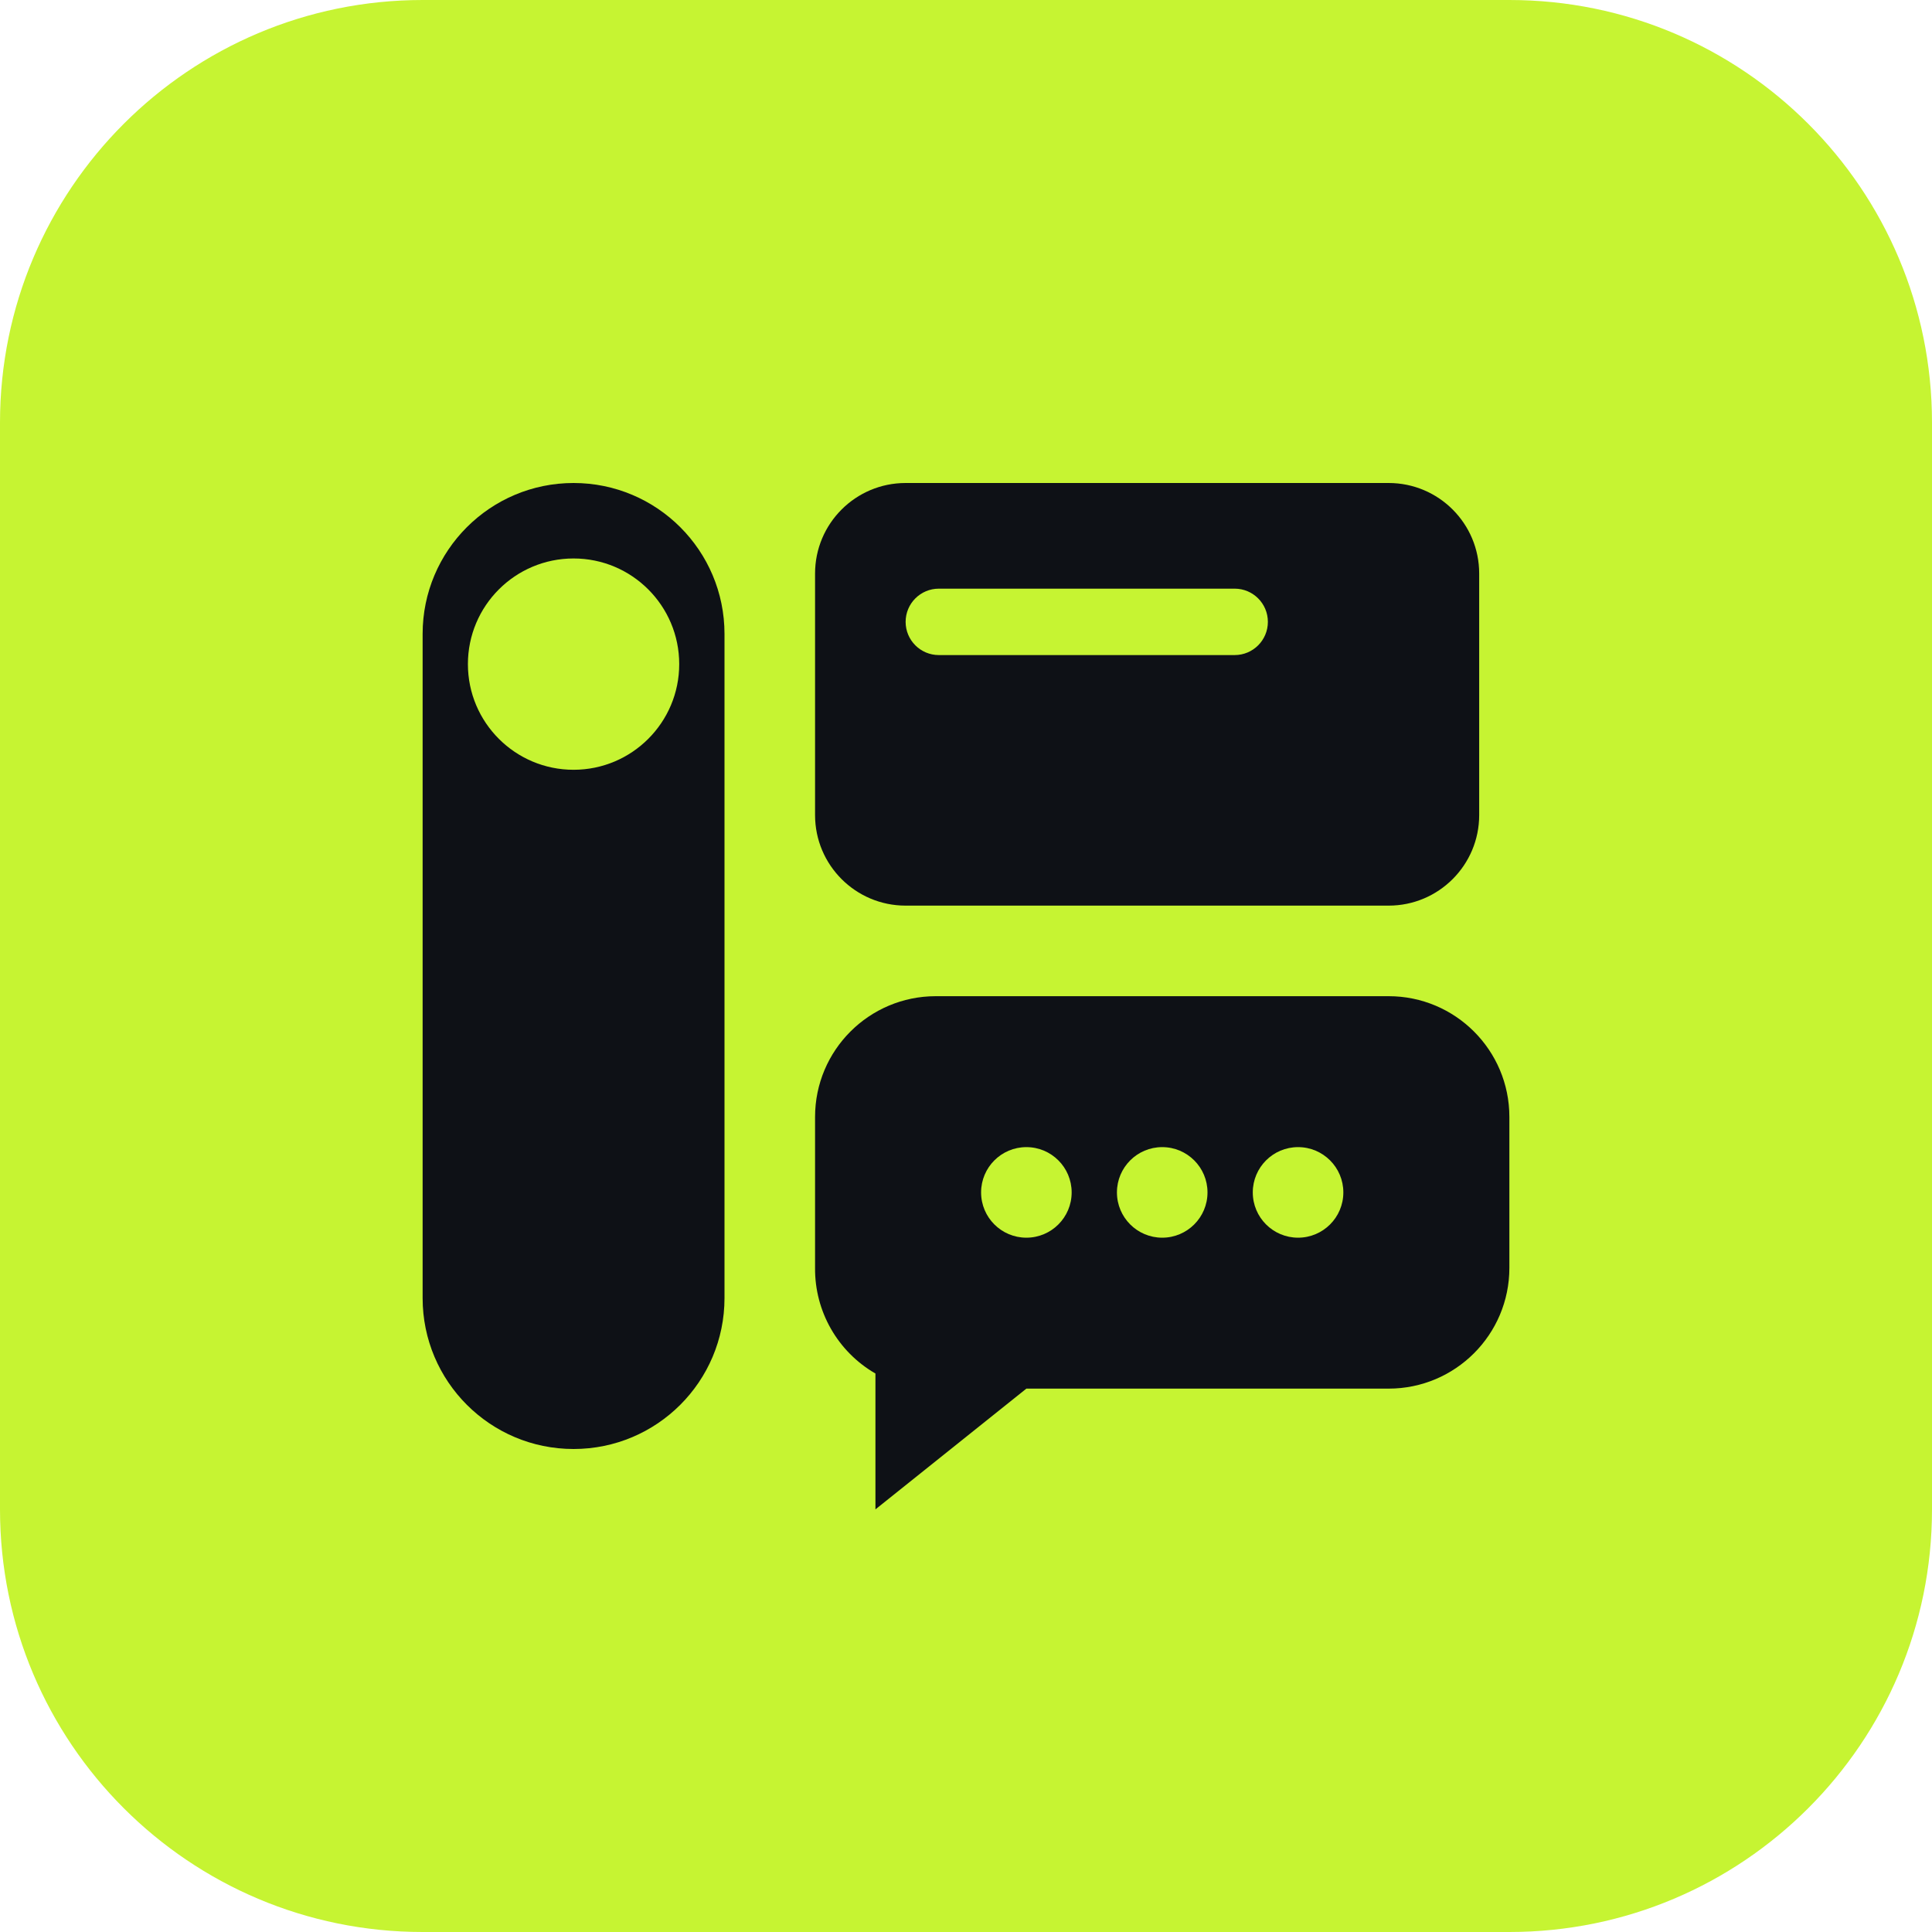
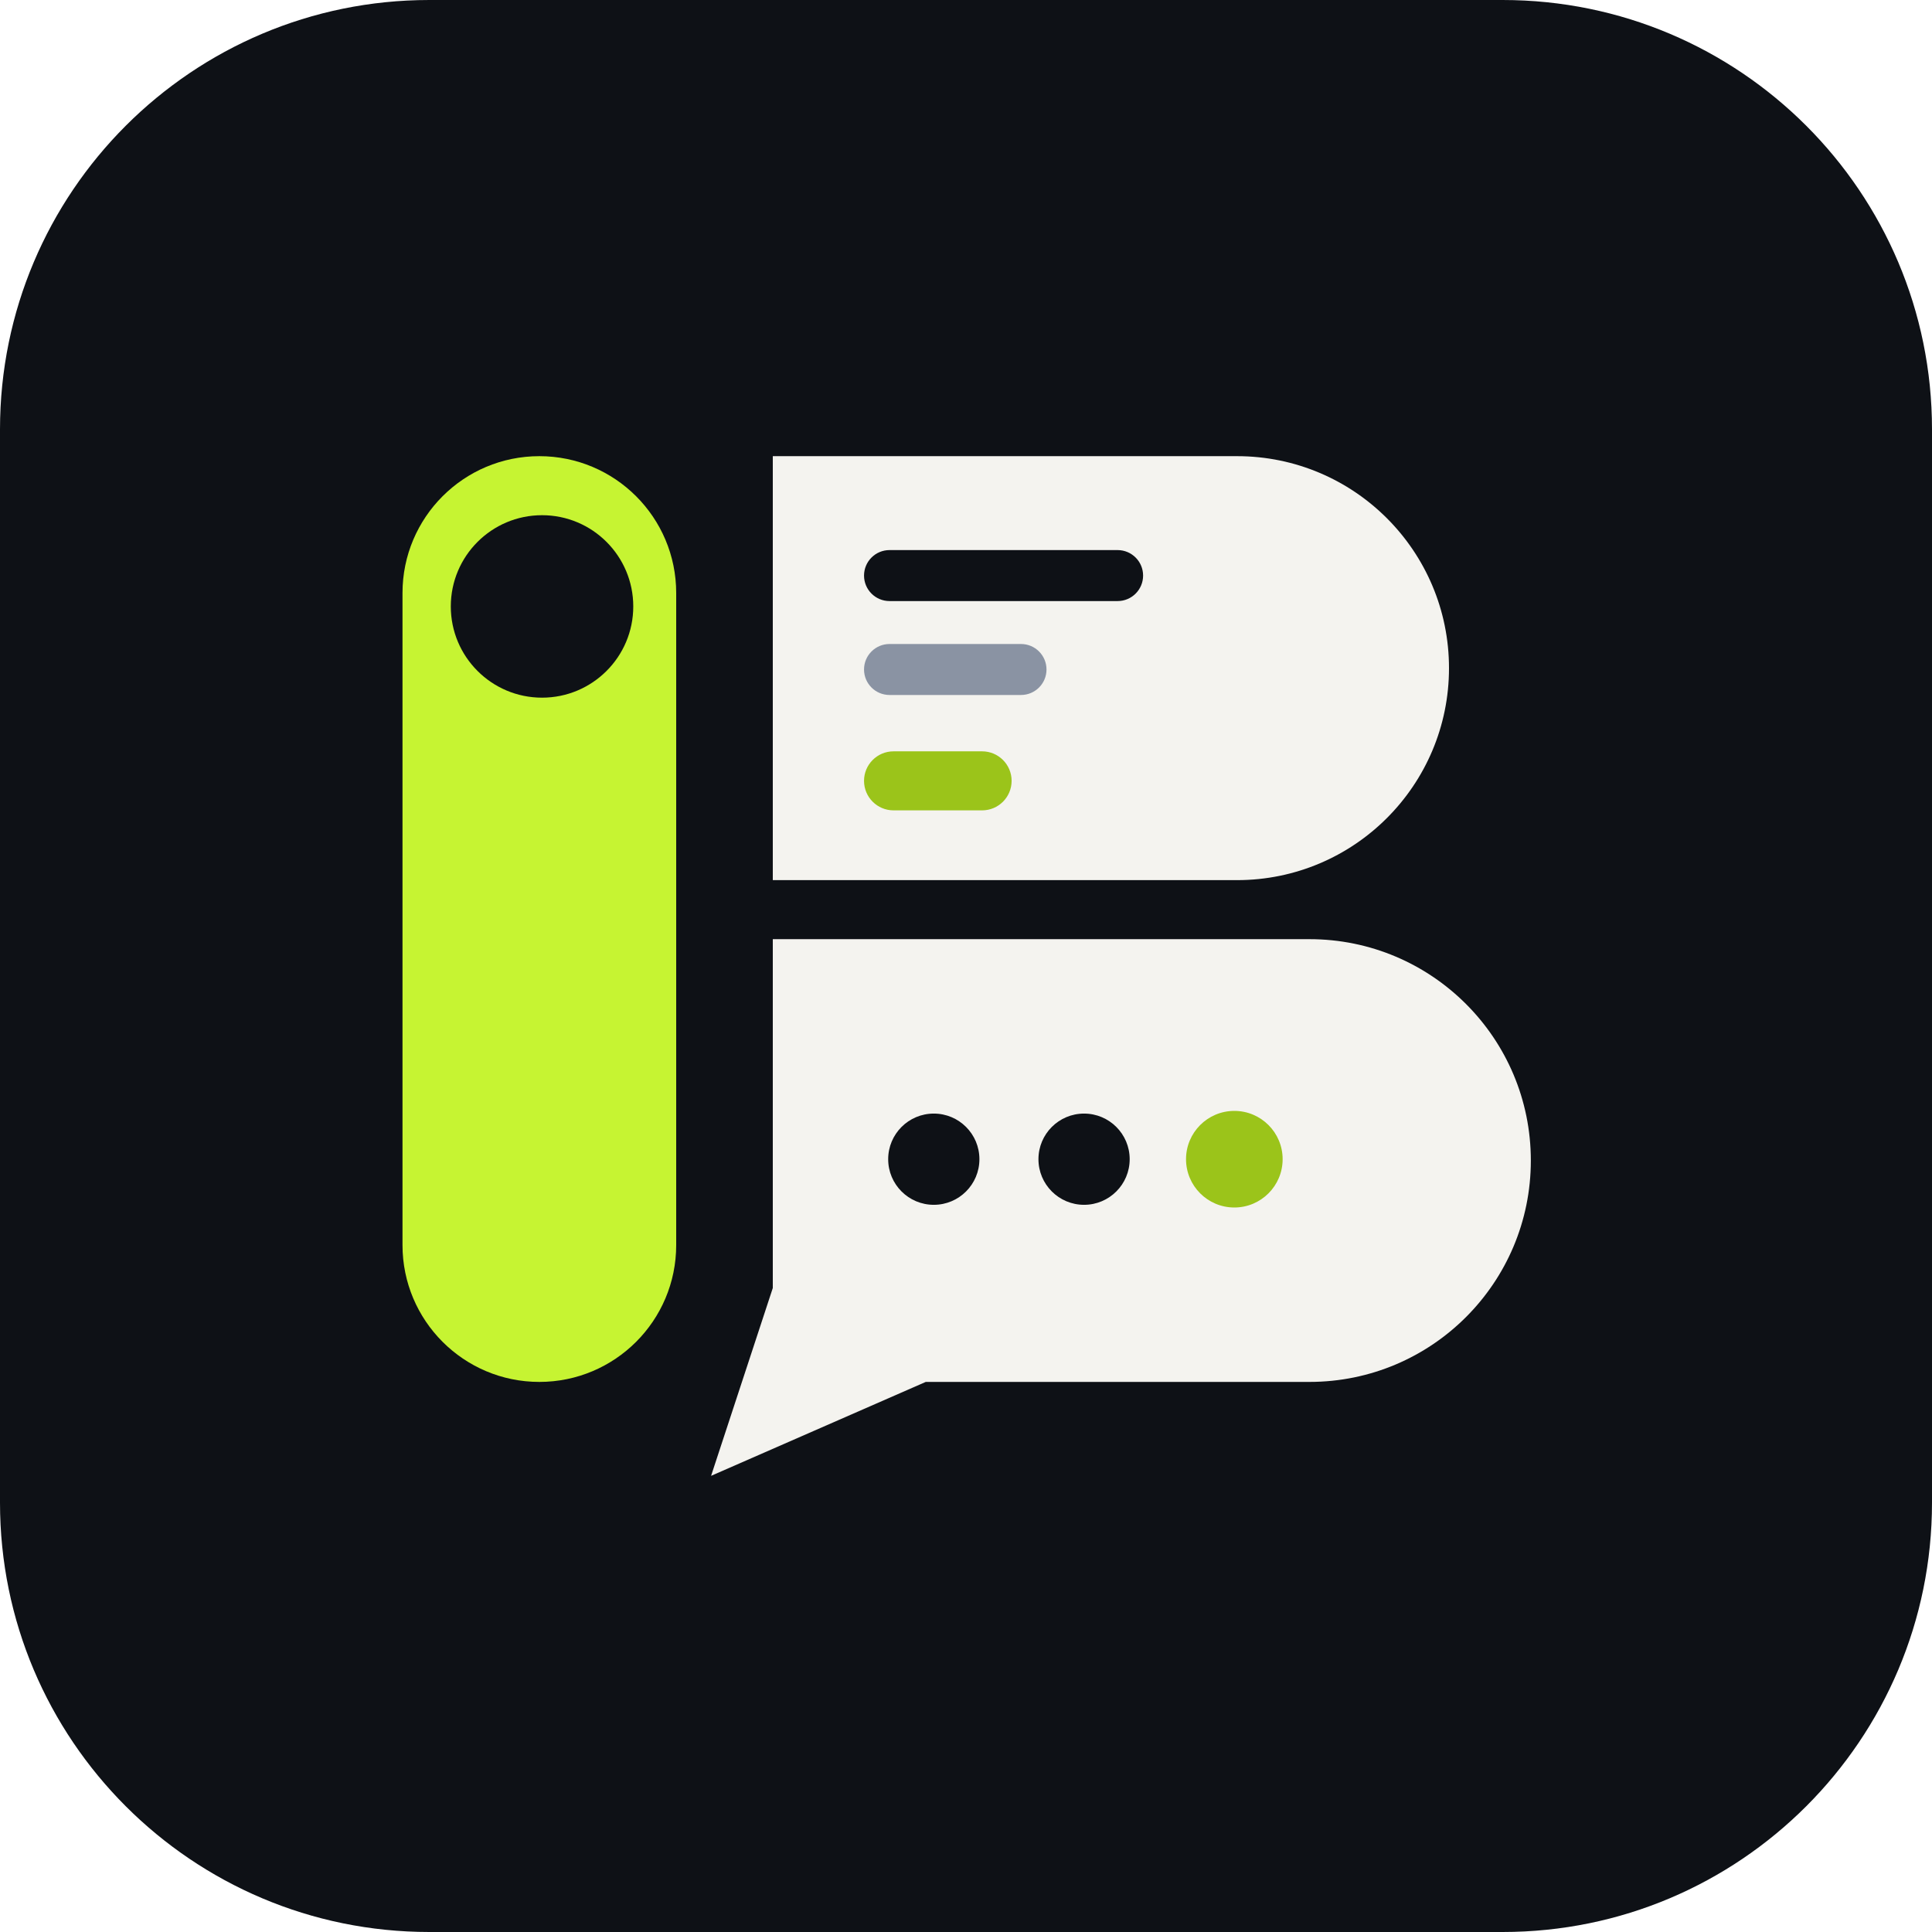
- <svg xmlns="http://www.w3.org/2000/svg" viewBox="0 0 64 64">
-   <rect width="64" height="64" rx="14" fill="#C6F432" />
-   <g transform="translate(12 12)">
-     <rect x="2" y="4" width="10" height="32" rx="5" fill="#0E1116" />
-     <circle cx="7" cy="10" r="3.5" fill="#C6F432" />
-     <rect x="15" y="4" width="22" height="14" rx="3" fill="#0E1116" />
-     <rect x="18" y="7.5" width="12" height="2.2" rx="1.1" fill="#C6F432" />
-     <path d="M19 21h15a4 4 0 0 1 4 4v5a4 4 0 0 1-4 4H22l-5 4v-4.5A4 4 0 0 1 15 30v-5a4 4 0 0 1 4-4z" fill="#0E1116" />
-     <circle cx="22" cy="27.5" r="1.5" fill="#C6F432" />
-     <circle cx="26.5" cy="27.5" r="1.5" fill="#C6F432" />
-     <circle cx="31" cy="27.5" r="1.5" fill="#C6F432" />
-   </g>
+ <svg xmlns="http://www.w3.org/2000/svg" viewBox="0 0 720 720">
+   <rect width="720" height="720" rx="160" fill="#0E1116" />
+   <rect x="150" y="170" width="102" height="345" rx="51" fill="#C6F432" />
+   <circle cx="202" cy="226" r="34" fill="#0E1116" />
+   <path d="M288 170H461A79 79 0 0 1 461 328H288Z" fill="#F4F3EF" />
+   <rect x="322" y="205" width="104" height="19" rx="9.5" fill="#0E1116" />
+   <rect x="322" y="240" width="68" height="19" rx="9.5" fill="#8A93A3" />
+   <rect x="322" y="280" width="55" height="22" rx="11" fill="#9BC41A" />
+   <path d="M288 350H488A82.5 82.5 0 0 1 488 515H345L265 550L288 480Z" fill="#F4F3EF" />
+   <circle cx="348" cy="432" r="17" fill="#0E1116" />
+   <circle cx="404" cy="432" r="17" fill="#0E1116" />
+   <circle cx="460" cy="432" r="18" fill="#9BC41A" />
</svg>
